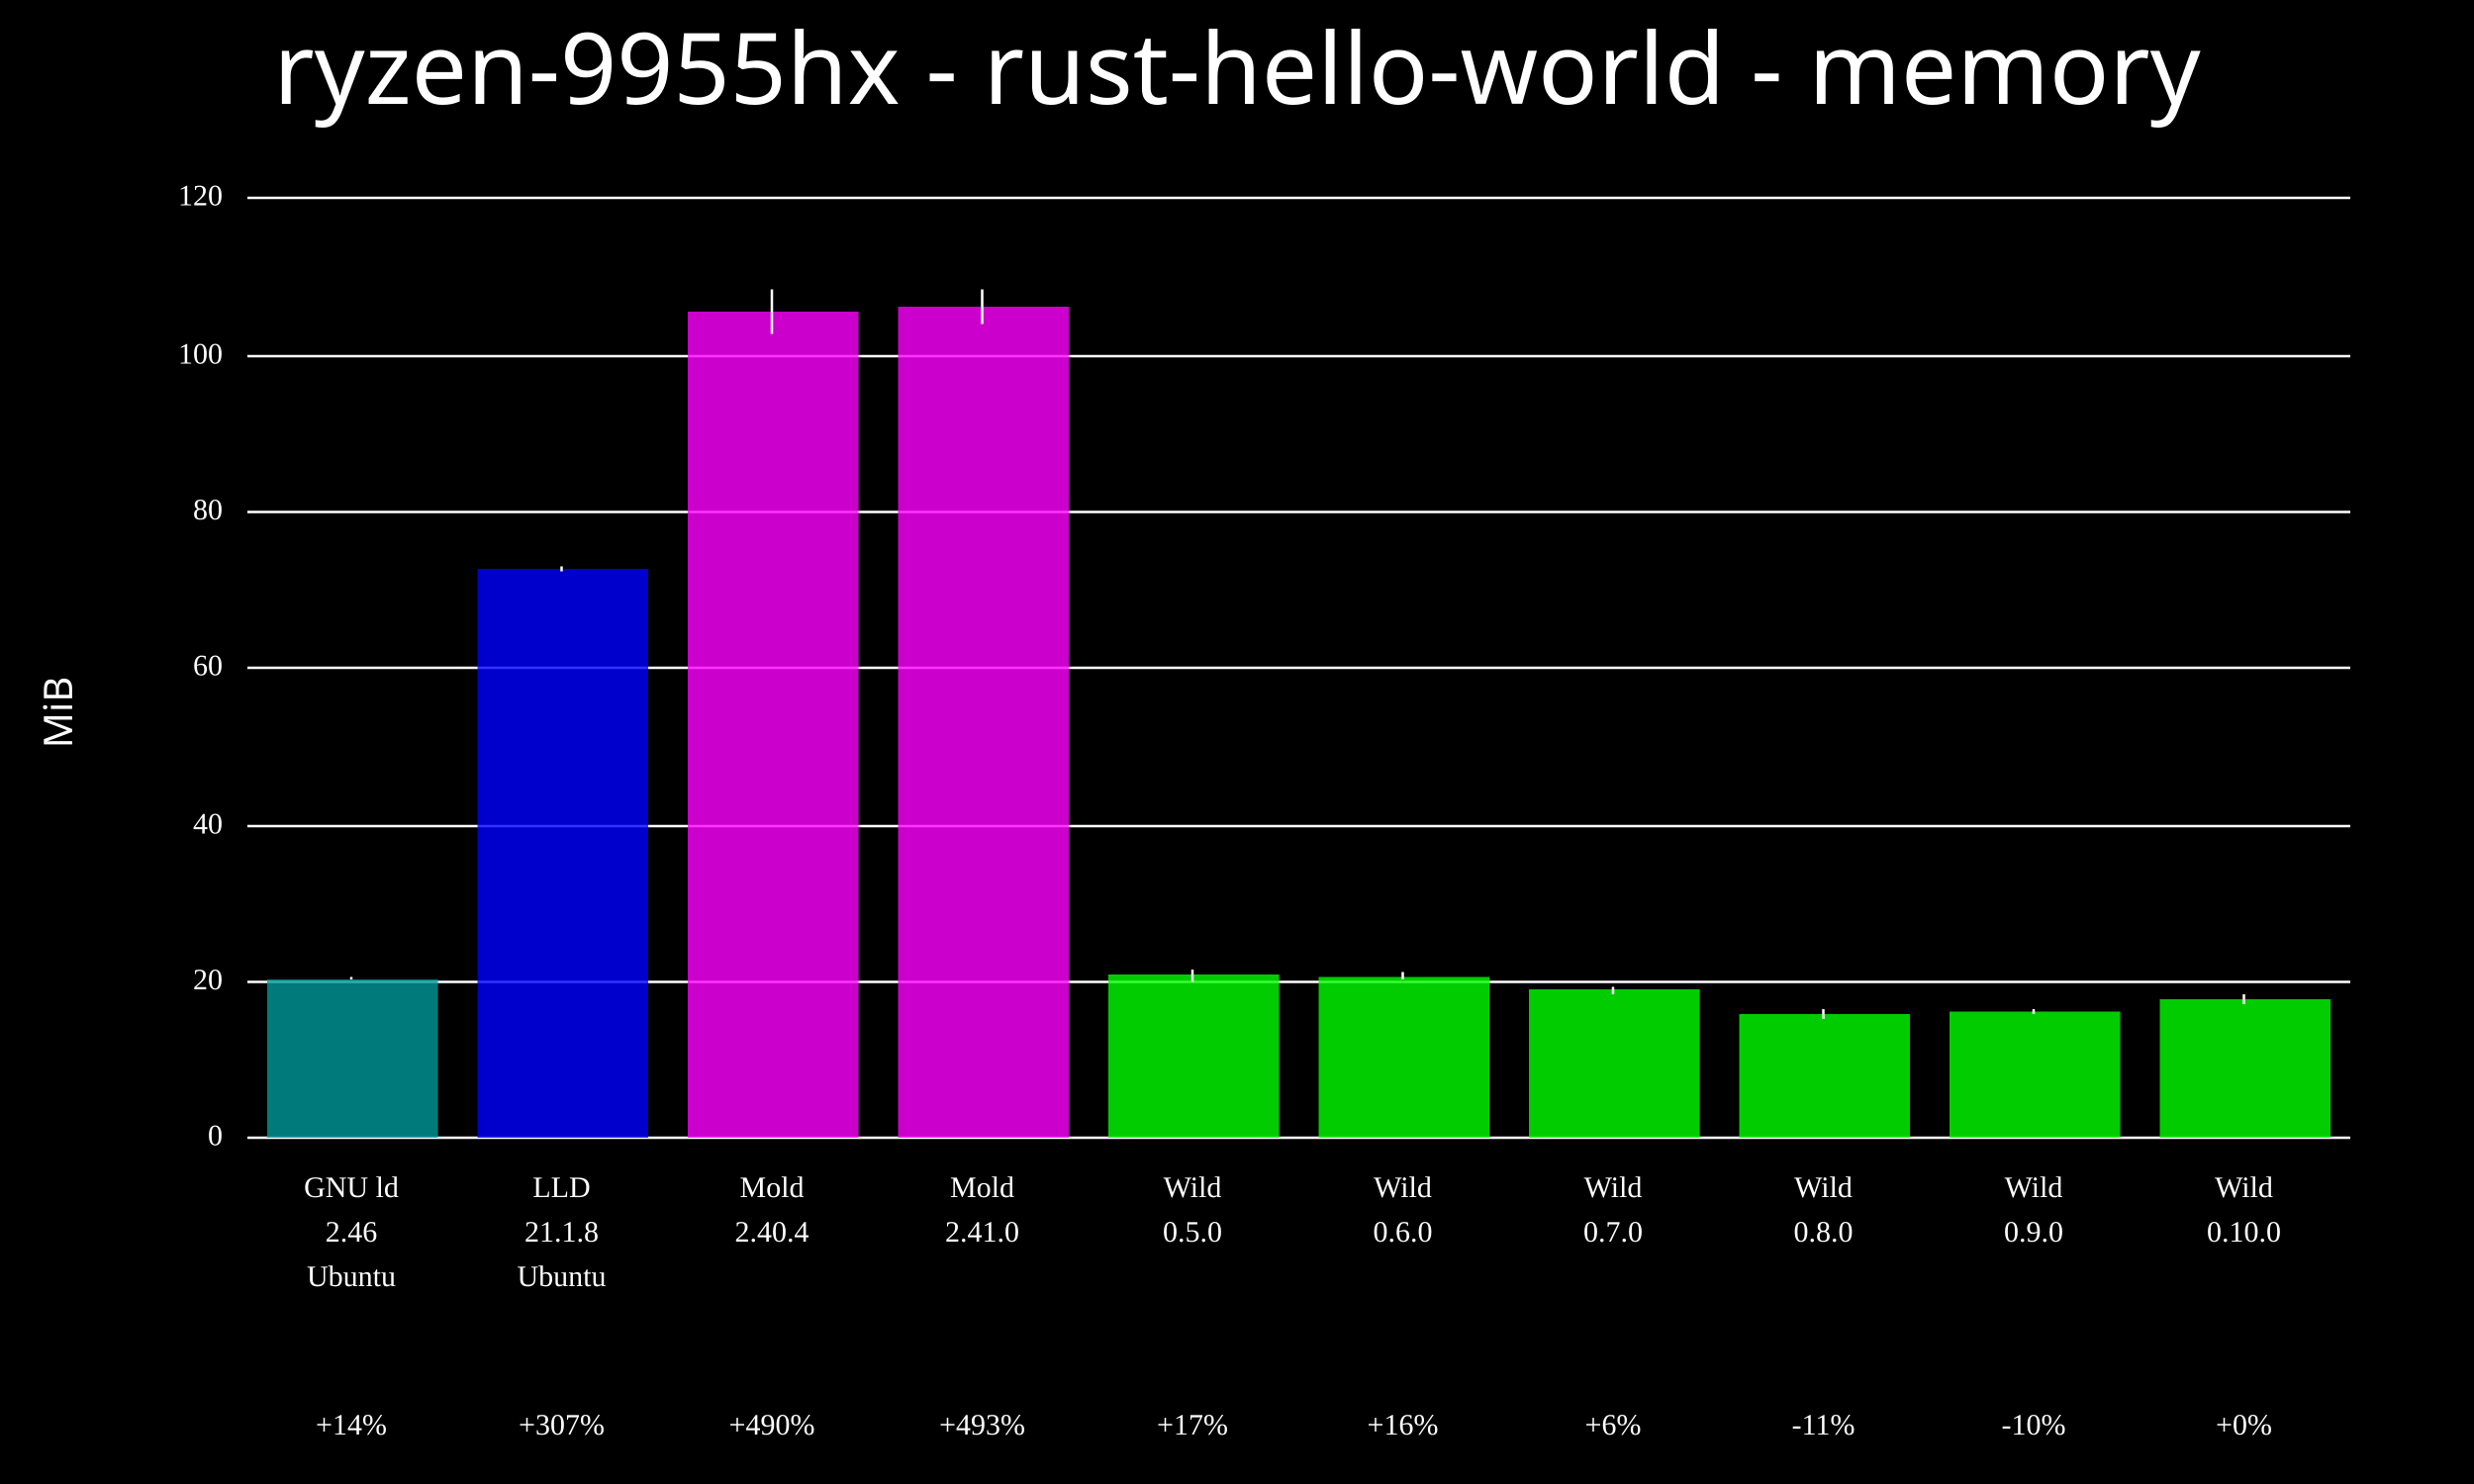
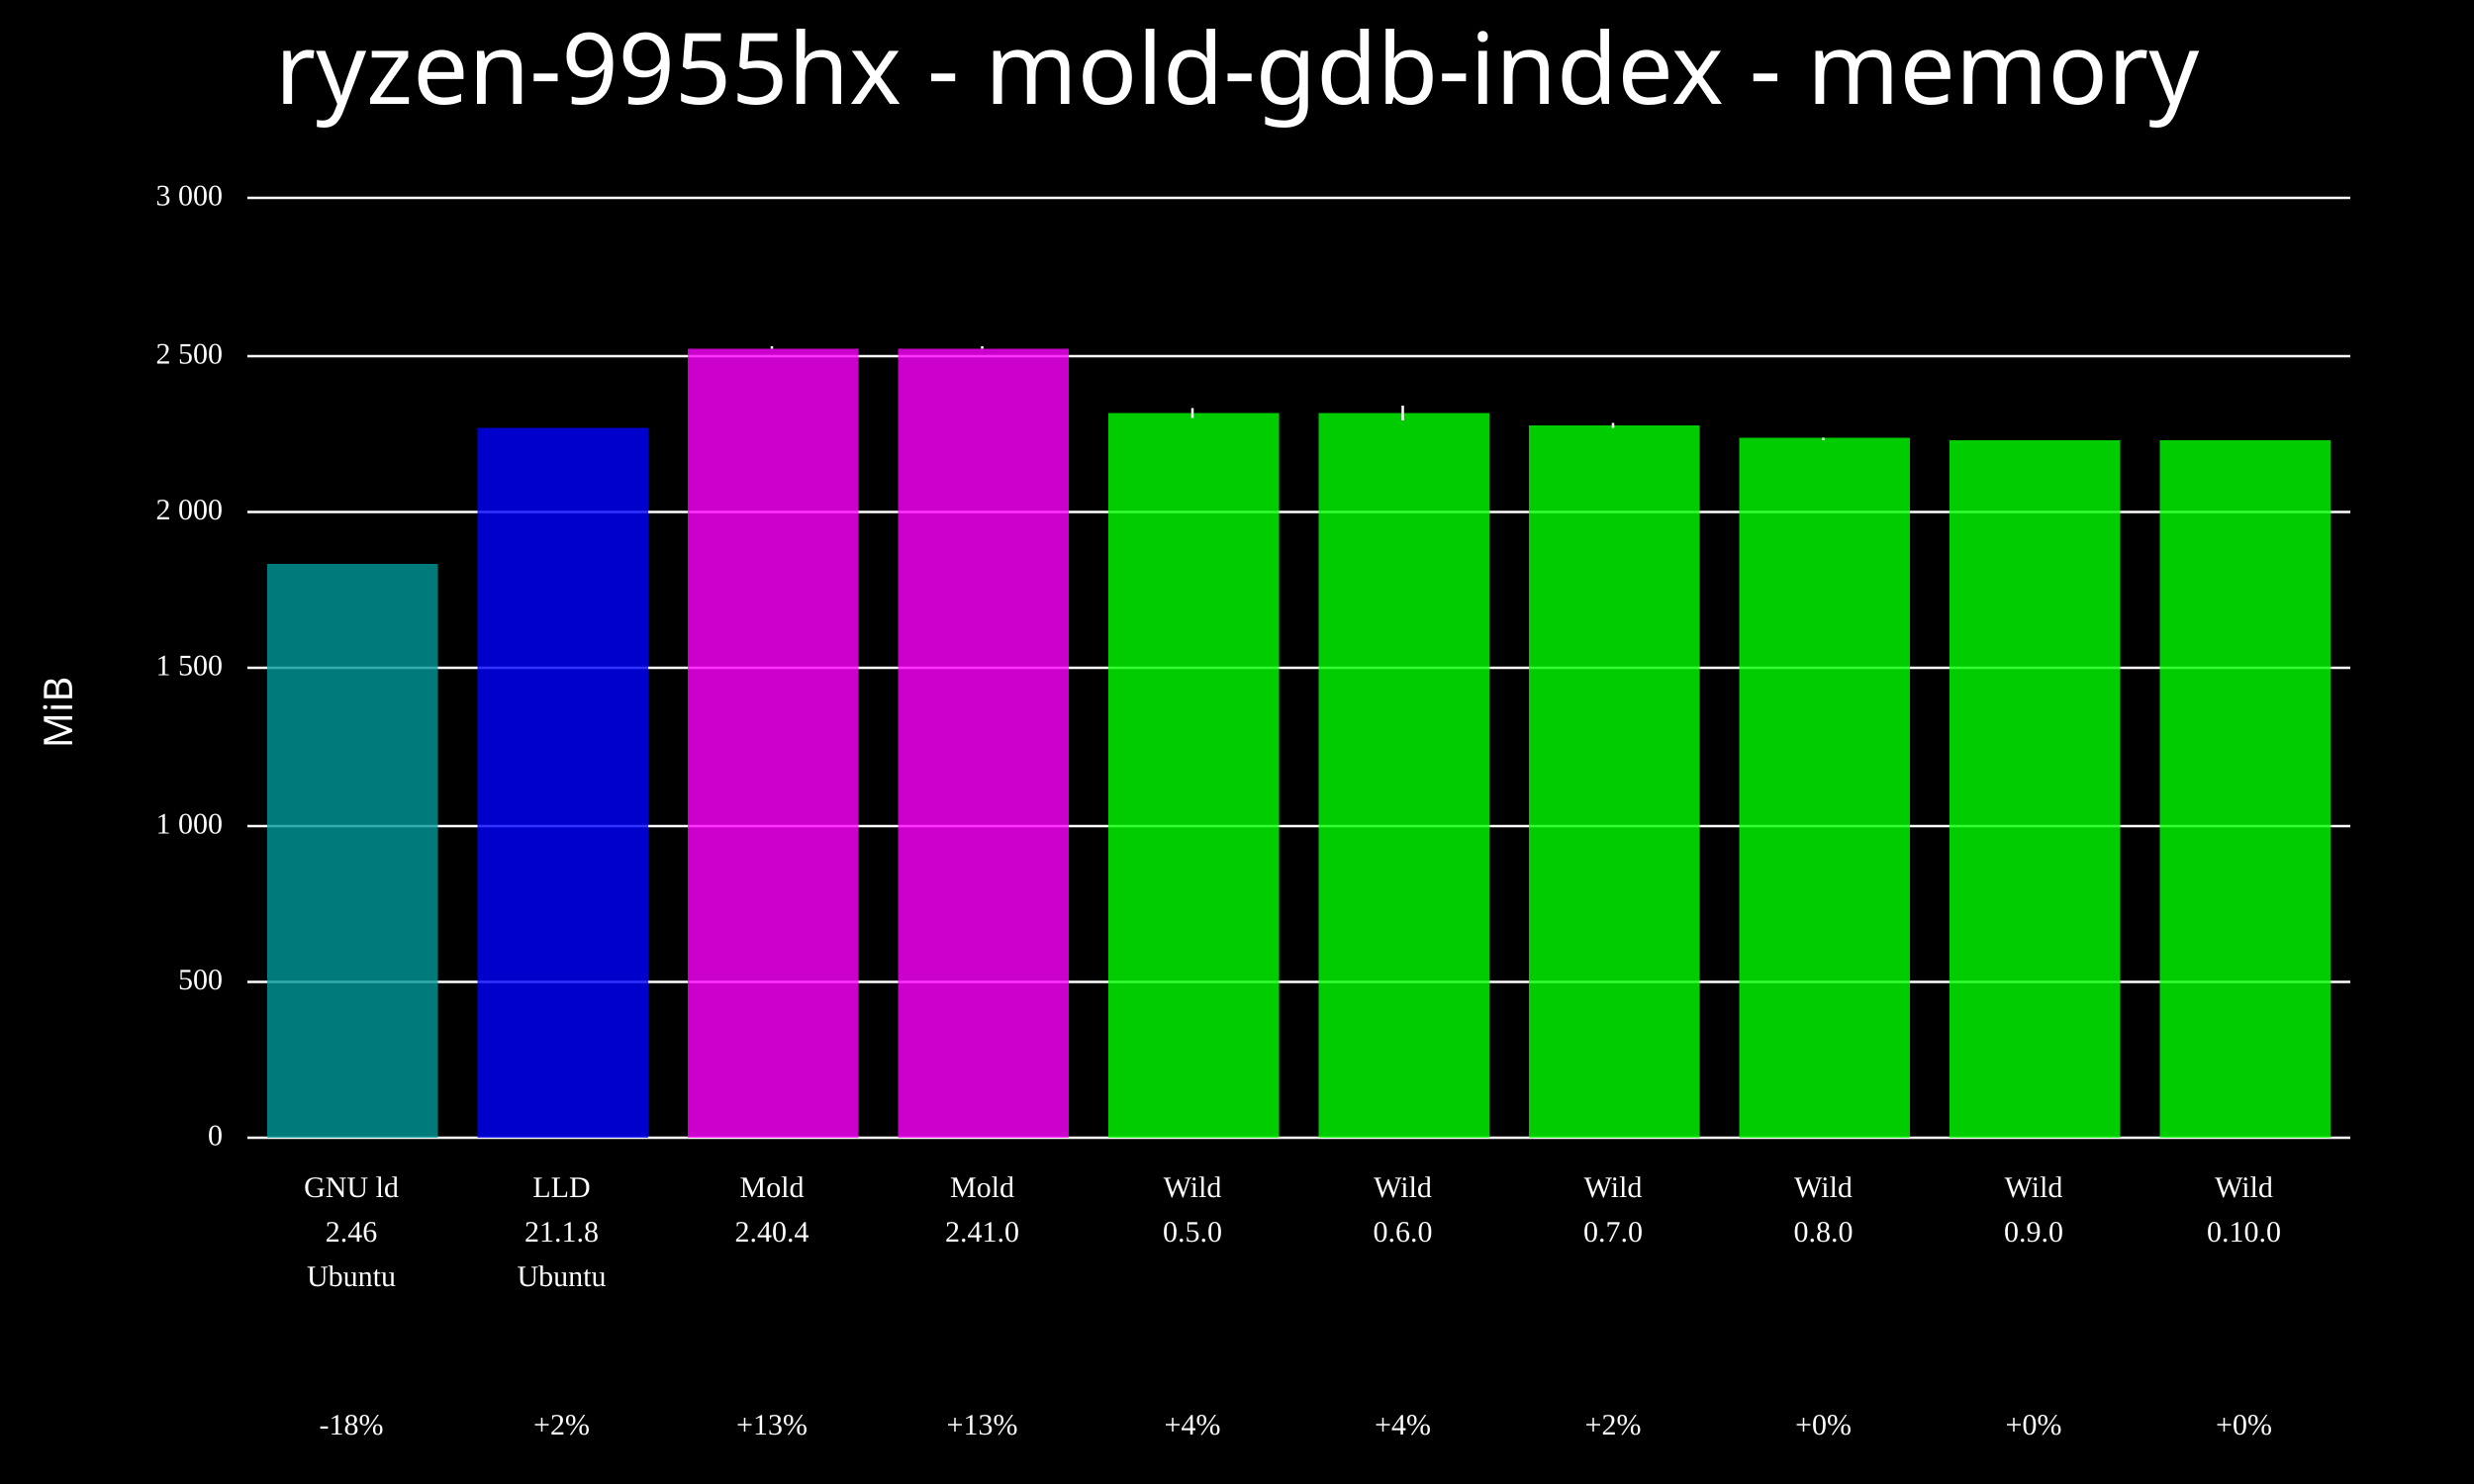
<svg xmlns="http://www.w3.org/2000/svg" width="1000" height="600" viewBox="0 0 1000 600">
  <rect x="0" y="0" width="1000" height="600" fill="#000000" />
  <text x="500" y="10" dy="0.8em" text-anchor="middle" font-family="sans-serif" font-size="40" fill="#FFFFFF">
- ryzen-9955hx - rust-hello-world - memory</text>
+ ryzen-9955hx - mold-gdb-index - memory</text>
  <text x="5" y="300" dy="0.76em" text-anchor="middle" font-family="sans-serif" font-size="16" fill="#FFFFFF" transform="rotate(270, 5, 288)">MiB</text>
  <line x1="100" y1="460" x2="950" y2="460" stroke="#FFFFFF" />
  <text x="90" y="460" dy="0.5ex" text-anchor="end" fill="#FFFFFF">0</text>
  <line x1="100" y1="397" x2="950" y2="397" stroke="#FFFFFF" />
-   <text x="90" y="397" dy="0.5ex" text-anchor="end" fill="#FFFFFF">20</text>
+   <text x="90" y="397" dy="0.5ex" text-anchor="end" fill="#FFFFFF">500</text>
  <line x1="100" y1="334" x2="950" y2="334" stroke="#FFFFFF" />
-   <text x="90" y="334" dy="0.5ex" text-anchor="end" fill="#FFFFFF">40</text>
+   <text x="90" y="334" dy="0.5ex" text-anchor="end" fill="#FFFFFF">1 000</text>
  <line x1="100" y1="270" x2="950" y2="270" stroke="#FFFFFF" />
-   <text x="90" y="270" dy="0.5ex" text-anchor="end" fill="#FFFFFF">60</text>
+   <text x="90" y="270" dy="0.5ex" text-anchor="end" fill="#FFFFFF">1 500</text>
  <line x1="100" y1="207" x2="950" y2="207" stroke="#FFFFFF" />
-   <text x="90" y="207" dy="0.5ex" text-anchor="end" fill="#FFFFFF">80</text>
+   <text x="90" y="207" dy="0.5ex" text-anchor="end" fill="#FFFFFF">2 000</text>
  <line x1="100" y1="144" x2="950" y2="144" stroke="#FFFFFF" />
-   <text x="90" y="144" dy="0.5ex" text-anchor="end" fill="#FFFFFF">100</text>
+   <text x="90" y="144" dy="0.5ex" text-anchor="end" fill="#FFFFFF">2 500</text>
  <line x1="100" y1="80" x2="950" y2="80" stroke="#FFFFFF" />
-   <text x="90" y="80" dy="0.5ex" text-anchor="end" fill="#FFFFFF">120</text>
-   <rect fill="#009999" opacity="0.8" x="108" y="396" width="69" height="64" />
-   <line stroke="#FFFFFF" x1="142" y1="395" x2="142" y2="396" />
+   <text x="90" y="80" dy="0.5ex" text-anchor="end" fill="#FFFFFF">3 000</text>
+   <rect fill="#009999" opacity="0.8" x="108" y="228" width="69" height="232" />
+   <line stroke="#FFFFFF" x1="142" y1="228" x2="142" y2="228" />
  <text x="142" y="484" fill="#FFFFFF" text-anchor="middle">GNU ld</text>
  <text x="142" y="502" fill="#FFFFFF" text-anchor="middle">2.46</text>
  <text x="142" y="520" fill="#FFFFFF" text-anchor="middle">Ubuntu</text>
-   <text x="142" y="580" fill="#FFFFFF" text-anchor="middle">+14%</text>
-   <rect fill="#0000FF" opacity="0.8" x="193" y="230" width="69" height="230" />
-   <line stroke="#FFFFFF" x1="227" y1="229" x2="227" y2="231" />
+   <text x="142" y="580" fill="#FFFFFF" text-anchor="middle">-18%</text>
+   <rect fill="#0000FF" opacity="0.8" x="193" y="173" width="69" height="287" />
+   <line stroke="#FFFFFF" x1="227" y1="173" x2="227" y2="173" />
  <text x="227" y="484" fill="#FFFFFF" text-anchor="middle">LLD</text>
  <text x="227" y="502" fill="#FFFFFF" text-anchor="middle">21.1.8</text>
  <text x="227" y="520" fill="#FFFFFF" text-anchor="middle">Ubuntu</text>
-   <text x="227" y="580" fill="#FFFFFF" text-anchor="middle">+307%</text>
-   <rect fill="#FF00FF" opacity="0.8" x="278" y="126" width="69" height="334" />
-   <line stroke="#FFFFFF" x1="312" y1="117" x2="312" y2="135" />
+   <text x="227" y="580" fill="#FFFFFF" text-anchor="middle">+2%</text>
+   <rect fill="#FF00FF" opacity="0.8" x="278" y="141" width="69" height="319" />
+   <line stroke="#FFFFFF" x1="312" y1="140" x2="312" y2="141" />
  <text x="312" y="484" fill="#FFFFFF" text-anchor="middle">Mold</text>
  <text x="312" y="502" fill="#FFFFFF" text-anchor="middle">2.40.4</text>
-   <text x="312" y="580" fill="#FFFFFF" text-anchor="middle">+490%</text>
-   <rect fill="#FF00FF" opacity="0.8" x="363" y="124" width="69" height="336" />
-   <line stroke="#FFFFFF" x1="397" y1="117" x2="397" y2="131" />
+   <text x="312" y="580" fill="#FFFFFF" text-anchor="middle">+13%</text>
+   <rect fill="#FF00FF" opacity="0.8" x="363" y="141" width="69" height="319" />
+   <line stroke="#FFFFFF" x1="397" y1="140" x2="397" y2="141" />
  <text x="397" y="484" fill="#FFFFFF" text-anchor="middle">Mold</text>
  <text x="397" y="502" fill="#FFFFFF" text-anchor="middle">2.41.0</text>
-   <text x="397" y="580" fill="#FFFFFF" text-anchor="middle">+493%</text>
-   <rect fill="#00FF00" opacity="0.8" x="448" y="394" width="69" height="66" />
-   <line stroke="#FFFFFF" x1="482" y1="392" x2="482" y2="397" />
+   <text x="397" y="580" fill="#FFFFFF" text-anchor="middle">+13%</text>
+   <rect fill="#00FF00" opacity="0.8" x="448" y="167" width="69" height="293" />
+   <line stroke="#FFFFFF" x1="482" y1="165" x2="482" y2="169" />
  <text x="482" y="484" fill="#FFFFFF" text-anchor="middle">Wild</text>
  <text x="482" y="502" fill="#FFFFFF" text-anchor="middle">0.5.0</text>
-   <text x="482" y="580" fill="#FFFFFF" text-anchor="middle">+17%</text>
-   <rect fill="#00FF00" opacity="0.8" x="533" y="395" width="69" height="65" />
-   <line stroke="#FFFFFF" x1="567" y1="393" x2="567" y2="396" />
+   <text x="482" y="580" fill="#FFFFFF" text-anchor="middle">+4%</text>
+   <rect fill="#00FF00" opacity="0.8" x="533" y="167" width="69" height="293" />
+   <line stroke="#FFFFFF" x1="567" y1="164" x2="567" y2="170" />
  <text x="567" y="484" fill="#FFFFFF" text-anchor="middle">Wild</text>
  <text x="567" y="502" fill="#FFFFFF" text-anchor="middle">0.6.0</text>
-   <text x="567" y="580" fill="#FFFFFF" text-anchor="middle">+16%</text>
-   <rect fill="#00FF00" opacity="0.8" x="618" y="400" width="69" height="60" />
-   <line stroke="#FFFFFF" x1="652" y1="399" x2="652" y2="402" />
+   <text x="567" y="580" fill="#FFFFFF" text-anchor="middle">+4%</text>
+   <rect fill="#00FF00" opacity="0.8" x="618" y="172" width="69" height="288" />
+   <line stroke="#FFFFFF" x1="652" y1="171" x2="652" y2="173" />
  <text x="652" y="484" fill="#FFFFFF" text-anchor="middle">Wild</text>
  <text x="652" y="502" fill="#FFFFFF" text-anchor="middle">0.7.0</text>
-   <text x="652" y="580" fill="#FFFFFF" text-anchor="middle">+6%</text>
-   <rect fill="#00FF00" opacity="0.8" x="703" y="410" width="69" height="50" />
-   <line stroke="#FFFFFF" x1="737" y1="408" x2="737" y2="412" />
+   <text x="652" y="580" fill="#FFFFFF" text-anchor="middle">+2%</text>
+   <rect fill="#00FF00" opacity="0.8" x="703" y="177" width="69" height="283" />
+   <line stroke="#FFFFFF" x1="737" y1="177" x2="737" y2="178" />
  <text x="737" y="484" fill="#FFFFFF" text-anchor="middle">Wild</text>
  <text x="737" y="502" fill="#FFFFFF" text-anchor="middle">0.8.0</text>
-   <text x="737" y="580" fill="#FFFFFF" text-anchor="middle">-11%</text>
-   <rect fill="#00FF00" opacity="0.8" x="788" y="409" width="69" height="51" />
-   <line stroke="#FFFFFF" x1="822" y1="408" x2="822" y2="410" />
+   <text x="737" y="580" fill="#FFFFFF" text-anchor="middle">+0%</text>
+   <rect fill="#00FF00" opacity="0.8" x="788" y="178" width="69" height="282" />
+   <line stroke="#FFFFFF" x1="822" y1="178" x2="822" y2="178" />
  <text x="822" y="484" fill="#FFFFFF" text-anchor="middle">Wild</text>
  <text x="822" y="502" fill="#FFFFFF" text-anchor="middle">0.9.0</text>
-   <text x="822" y="580" fill="#FFFFFF" text-anchor="middle">-10%</text>
-   <rect fill="#00FF00" opacity="0.8" x="873" y="404" width="69" height="56" />
-   <line stroke="#FFFFFF" x1="907" y1="402" x2="907" y2="406" />
+   <text x="822" y="580" fill="#FFFFFF" text-anchor="middle">+0%</text>
+   <rect fill="#00FF00" opacity="0.8" x="873" y="178" width="69" height="282" />
+   <line stroke="#FFFFFF" x1="907" y1="178" x2="907" y2="178" />
  <text x="907" y="484" fill="#FFFFFF" text-anchor="middle">Wild</text>
  <text x="907" y="502" fill="#FFFFFF" text-anchor="middle">0.10.0</text>
  <text x="907" y="580" fill="#FFFFFF" text-anchor="middle">+0%</text>
</svg>
